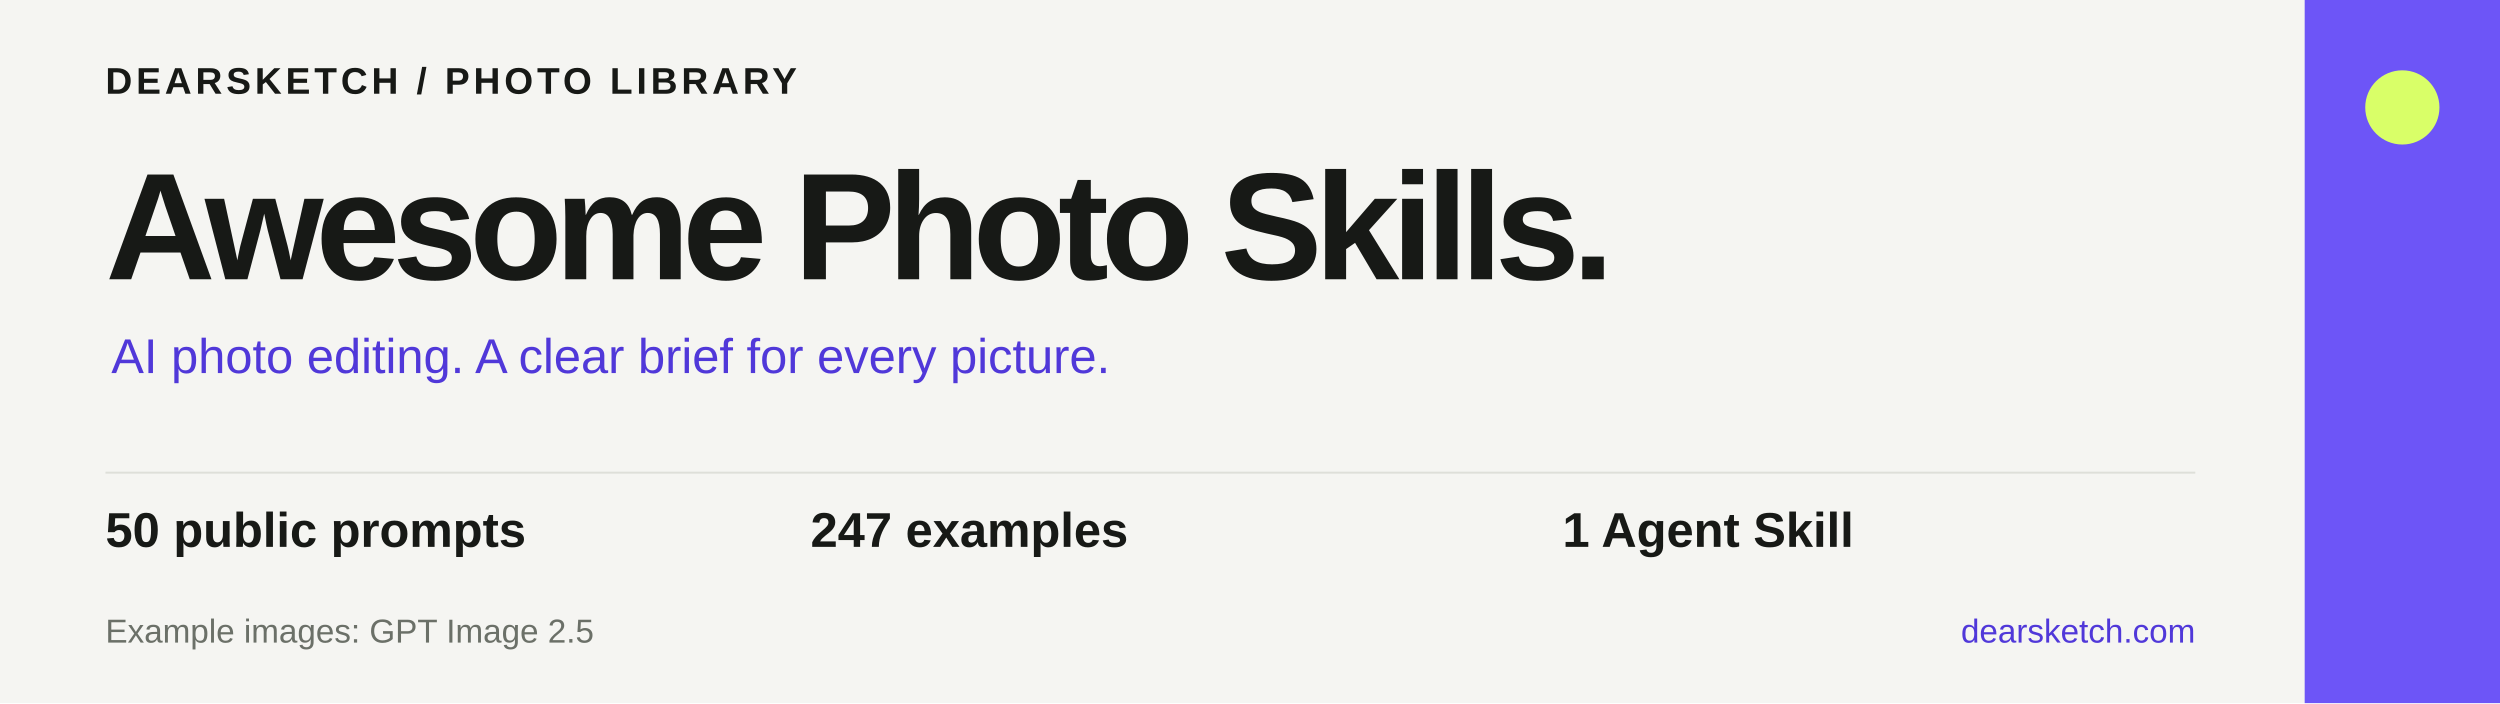
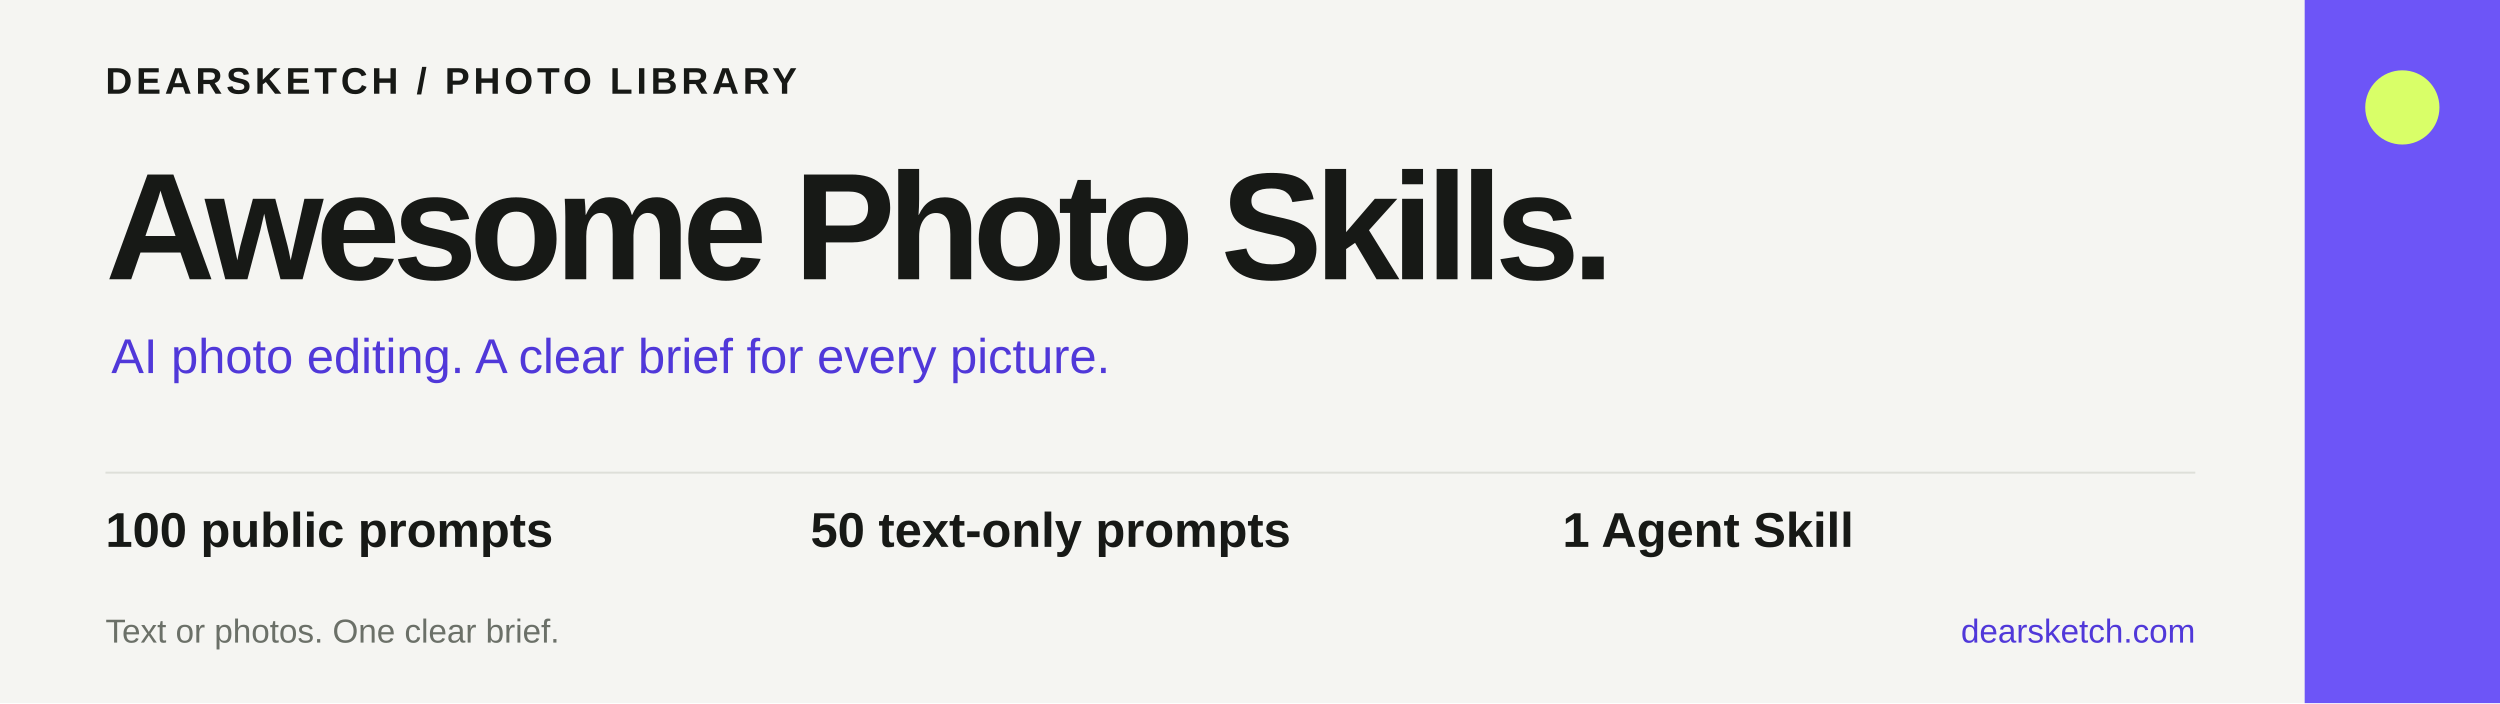
<svg xmlns="http://www.w3.org/2000/svg" width="1280" height="360" viewBox="0 0 1280 360" role="img" aria-labelledby="title desc">
  <rect width="1280" height="360" fill="#f5f5f2" />
  <rect x="1180" width="100" height="360" fill="#6d55f7" />
  <circle cx="1230" cy="55" r="19" fill="#d9ff68" />
  <g fill="#171916" font-family="Arial, Helvetica, sans-serif">
    <text x="54" y="48" font-size="19" font-weight="700" letter-spacing="2">DEARSKETCH / PHOTO LIBRARY</text>
    <text x="54" y="143" font-size="78" font-weight="800" letter-spacing="-4">Awesome Photo Skills.</text>
    <text x="57" y="191" font-size="25" fill="#5038d9">AI photo editing. A clear brief for every picture.</text>
    <path d="M54 242H1124" stroke="#dedfd9" />
-     <text x="54" y="280" font-size="25" font-weight="700">50 public prompts</text>
-     <text x="415" y="280" font-size="25" font-weight="700">247 examples</text>
+     <text x="54" y="280" font-size="25" font-weight="700">100 public prompts</text>
+     <text x="415" y="280" font-size="25" font-weight="700">50 text-only prompts</text>
    <text x="800" y="280" font-size="25" font-weight="700">1 Agent Skill</text>
-     <text x="54" y="329" font-size="17" fill="#6b7068">Example images: GPT Image 2.5</text>
+     <text x="54" y="329" font-size="17" fill="#6b7068">Text or photos. One clear brief.</text>
    <text x="1124" y="329" font-size="17" text-anchor="end" fill="#5038d9">dearsketch.com</text>
  </g>
</svg>
